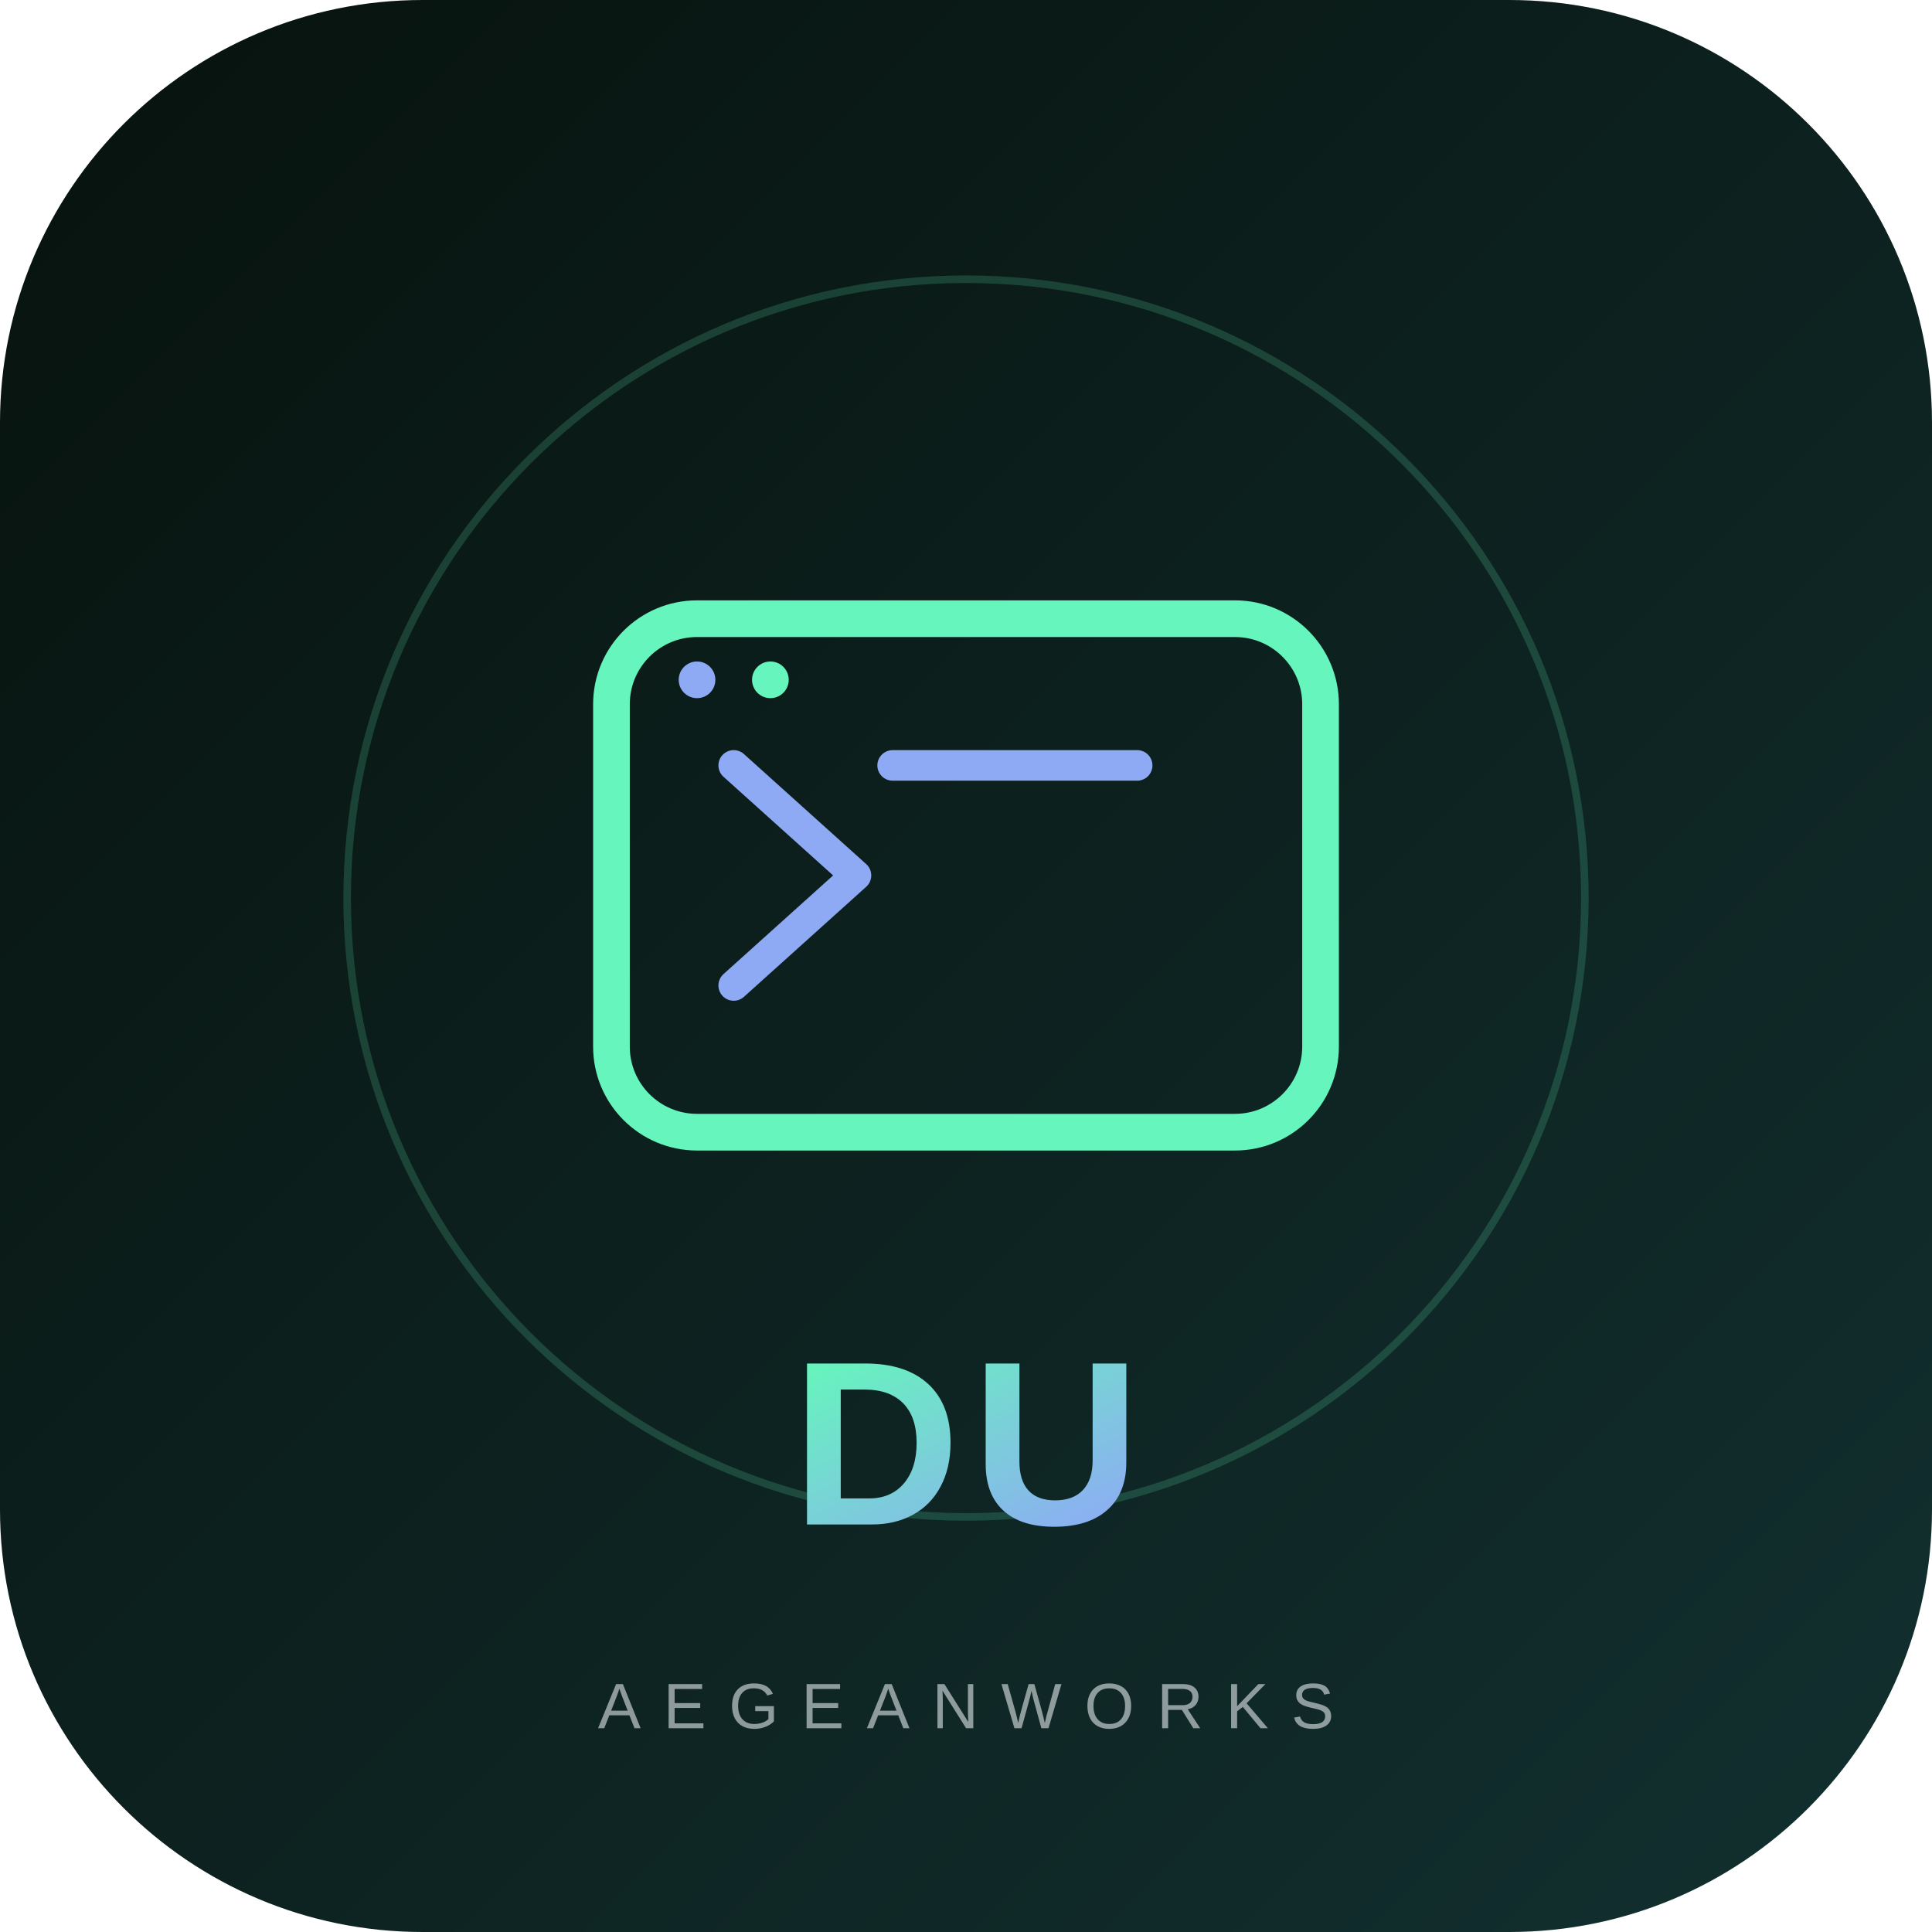
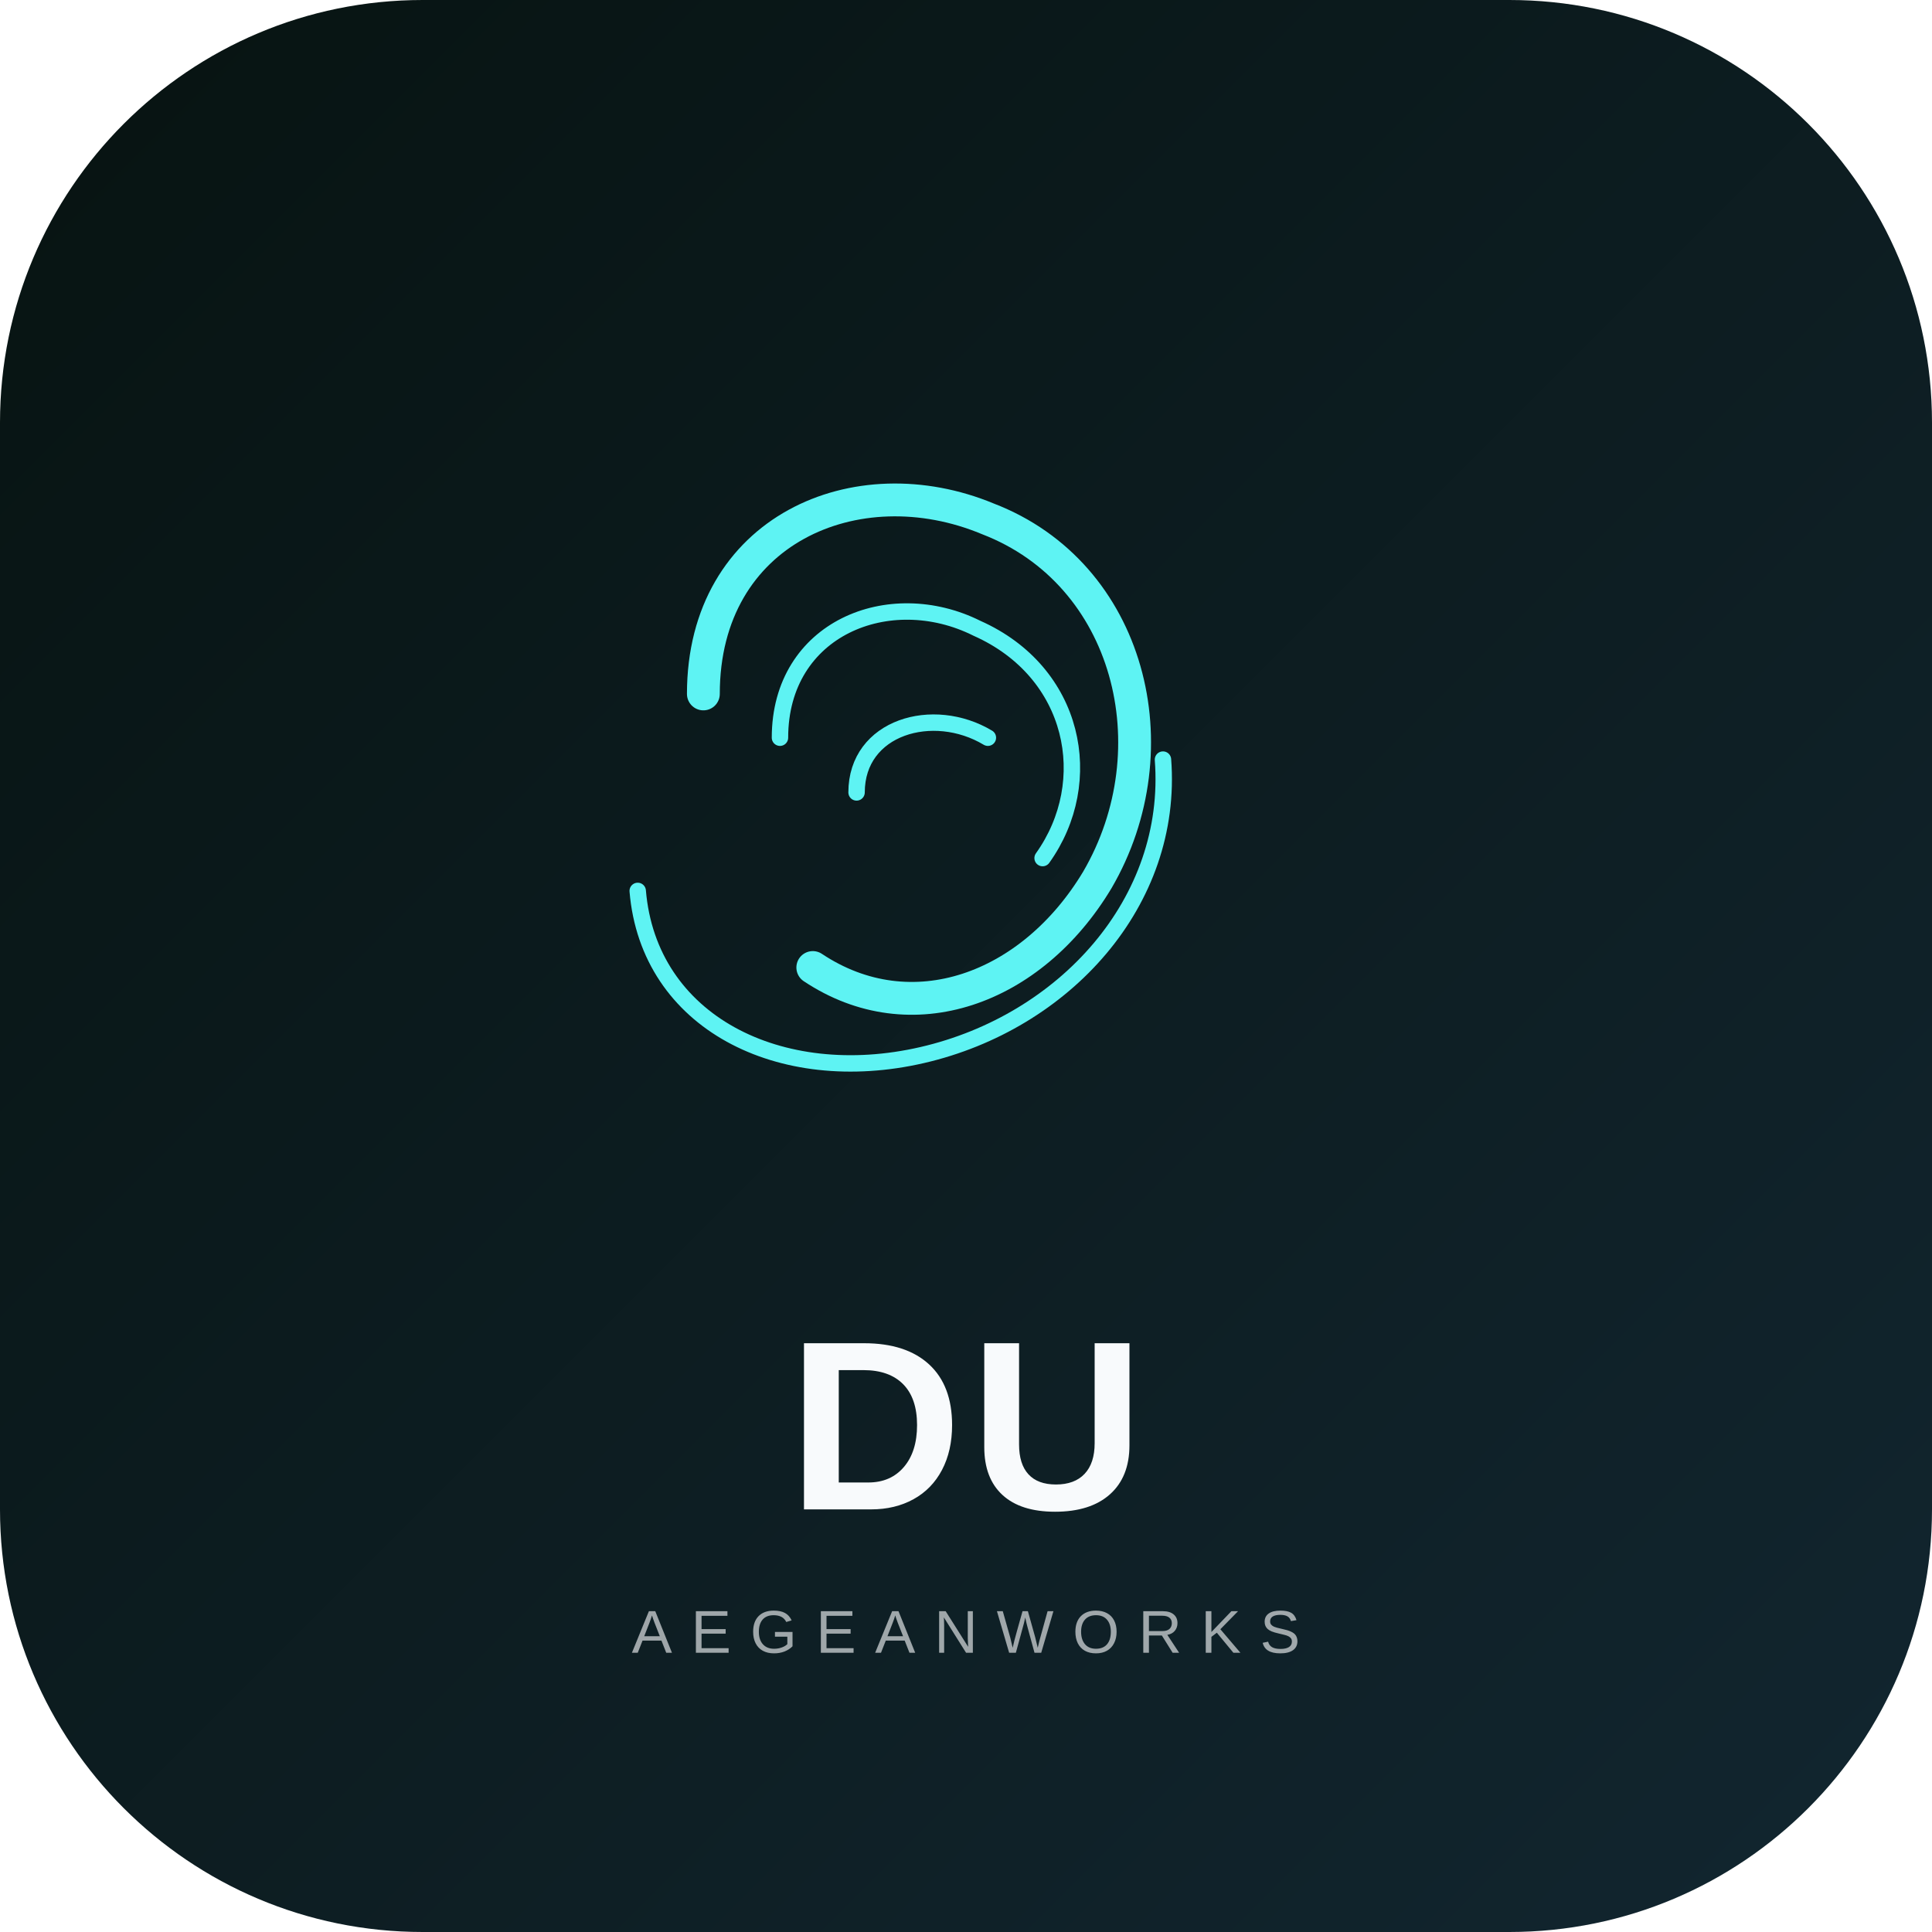
- <svg xmlns="http://www.w3.org/2000/svg" width="512" height="512" viewBox="0 0 512 512" role="img" aria-labelledby="title desc" data-motif="terminal" data-layout="left">
+ <svg xmlns="http://www.w3.org/2000/svg" width="512" height="512" viewBox="0 0 512 512" role="img" aria-labelledby="title desc" data-motif="fingerprint" data-layout="left">
  <defs>
    <linearGradient id="bg" x1="0" y1="0" x2="1" y2="1">
-       <stop offset="0" stop-color="#07120d" />
-       <stop offset="1" stop-color="#123030" />
-     </linearGradient>
-     <linearGradient id="mark" x1="0" y1="0" x2="1" y2="1">
-       <stop offset="0" stop-color="#66f5bc" />
-       <stop offset="1" stop-color="#8eaaf5" />
+       <stop offset="0" stop-color="#071311" />
+       <stop offset="1" stop-color="#122630" />
    </linearGradient>
  </defs>
  <rect width="512" height="512" rx="112" fill="url(#bg)" />
-   <circle cx="256" cy="238" r="164" fill="none" stroke="#66f5bc" stroke-opacity="0.18" stroke-width="2" />
-   <g transform="translate(256 232) scale(1.62)" opacity="1.0">
-     <rect x="-58" y="-42" width="116" height="84" rx="14" fill="none" stroke="#66f5bc" stroke-width="6" stroke-linecap="round" stroke-linejoin="round" />
-     <path d="M-38 -18L-18 0L-38 18M-12 -18H28" fill="none" stroke="#8eaaf5" stroke-width="5" stroke-linecap="round" stroke-linejoin="round" />
-     <circle cx="-44" cy="-32" r="3" fill="#8eaaf5" />
-     <circle cx="-32" cy="-32" r="3" fill="#66f5bc" />
+   <g transform="translate(256 210) scale(1.45)" opacity="1.0">
+     <path d="M-48 -18C-48 -48 -20 -60 4 -50C30 -40 38 -8 24 16C12 36 -10 44 -28 32" fill="none" stroke="#5ef3f3" stroke-width="6" stroke-linecap="round" stroke-linejoin="round" />
+     <path d="M-34 -10C-34 -30 -14 -38 2 -30C20 -22 24 -2 14 12" fill="none" stroke="#5ef3f3" stroke-width="3" stroke-linecap="round" stroke-linejoin="round" />
+     <path d="M-20 0C-20 -12 -6 -16 4 -10" fill="none" stroke="#5ef3f3" stroke-width="3" stroke-linecap="round" stroke-linejoin="round" />
+     <path d="M-60 18C-58 42 -34 54 -8 48C18 42 38 20 36 -6" fill="none" stroke="#5ef3f3" stroke-width="3" stroke-linecap="round" stroke-linejoin="round" />
  </g>
-   <text x="256" y="404" text-anchor="middle" font-family="Segoe UI, Arial, sans-serif" font-size="62" font-weight="700" fill="url(#mark)" letter-spacing="3">DU</text>
-   <text x="256" y="458" text-anchor="middle" font-family="Segoe UI, Arial, sans-serif" font-size="17" letter-spacing="6" fill="#F8FAFC" fill-opacity="0.55">AEGEANWORKS</text>
+   <text x="256" y="400" text-anchor="middle" font-family="Segoe UI, Arial, sans-serif" font-size="64" font-weight="700" fill="#F8FAFC" letter-spacing="2">DU</text>
+   <text x="256" y="438" text-anchor="middle" font-family="Segoe UI, Arial, sans-serif" font-size="16" letter-spacing="5" fill="#F8FAFC" fill-opacity="0.62">AEGEANWORKS</text>
</svg>
